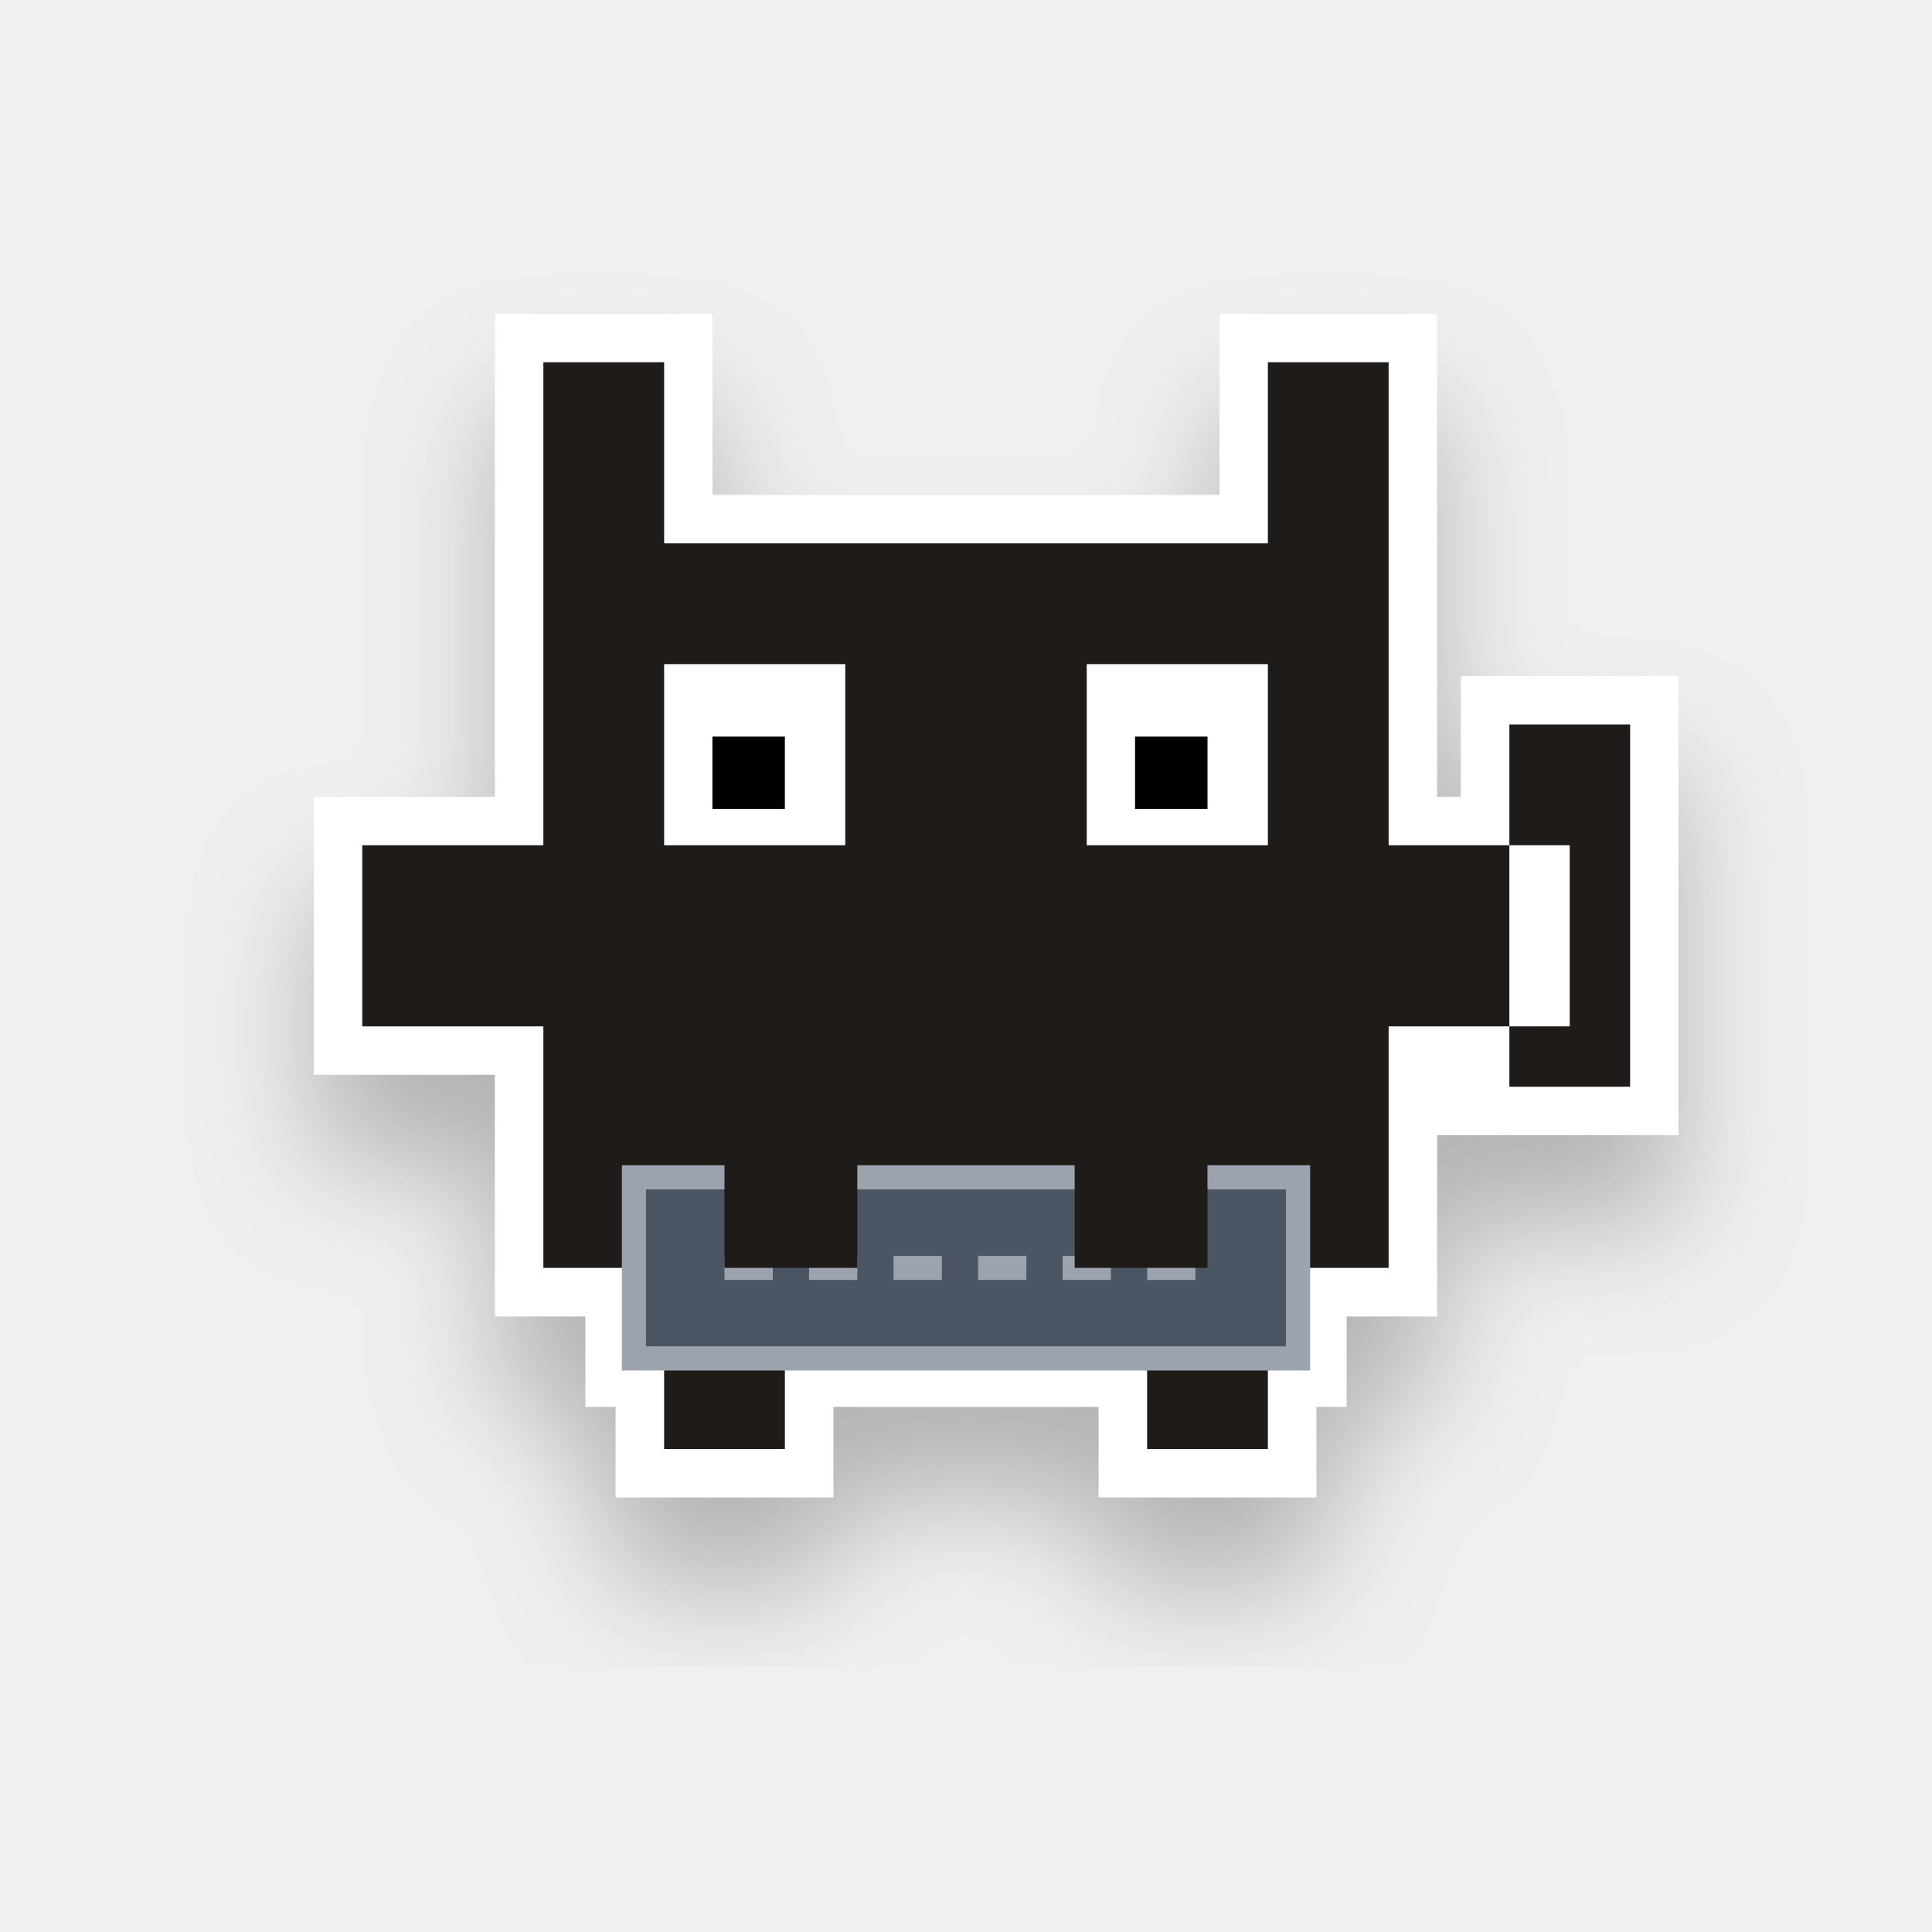
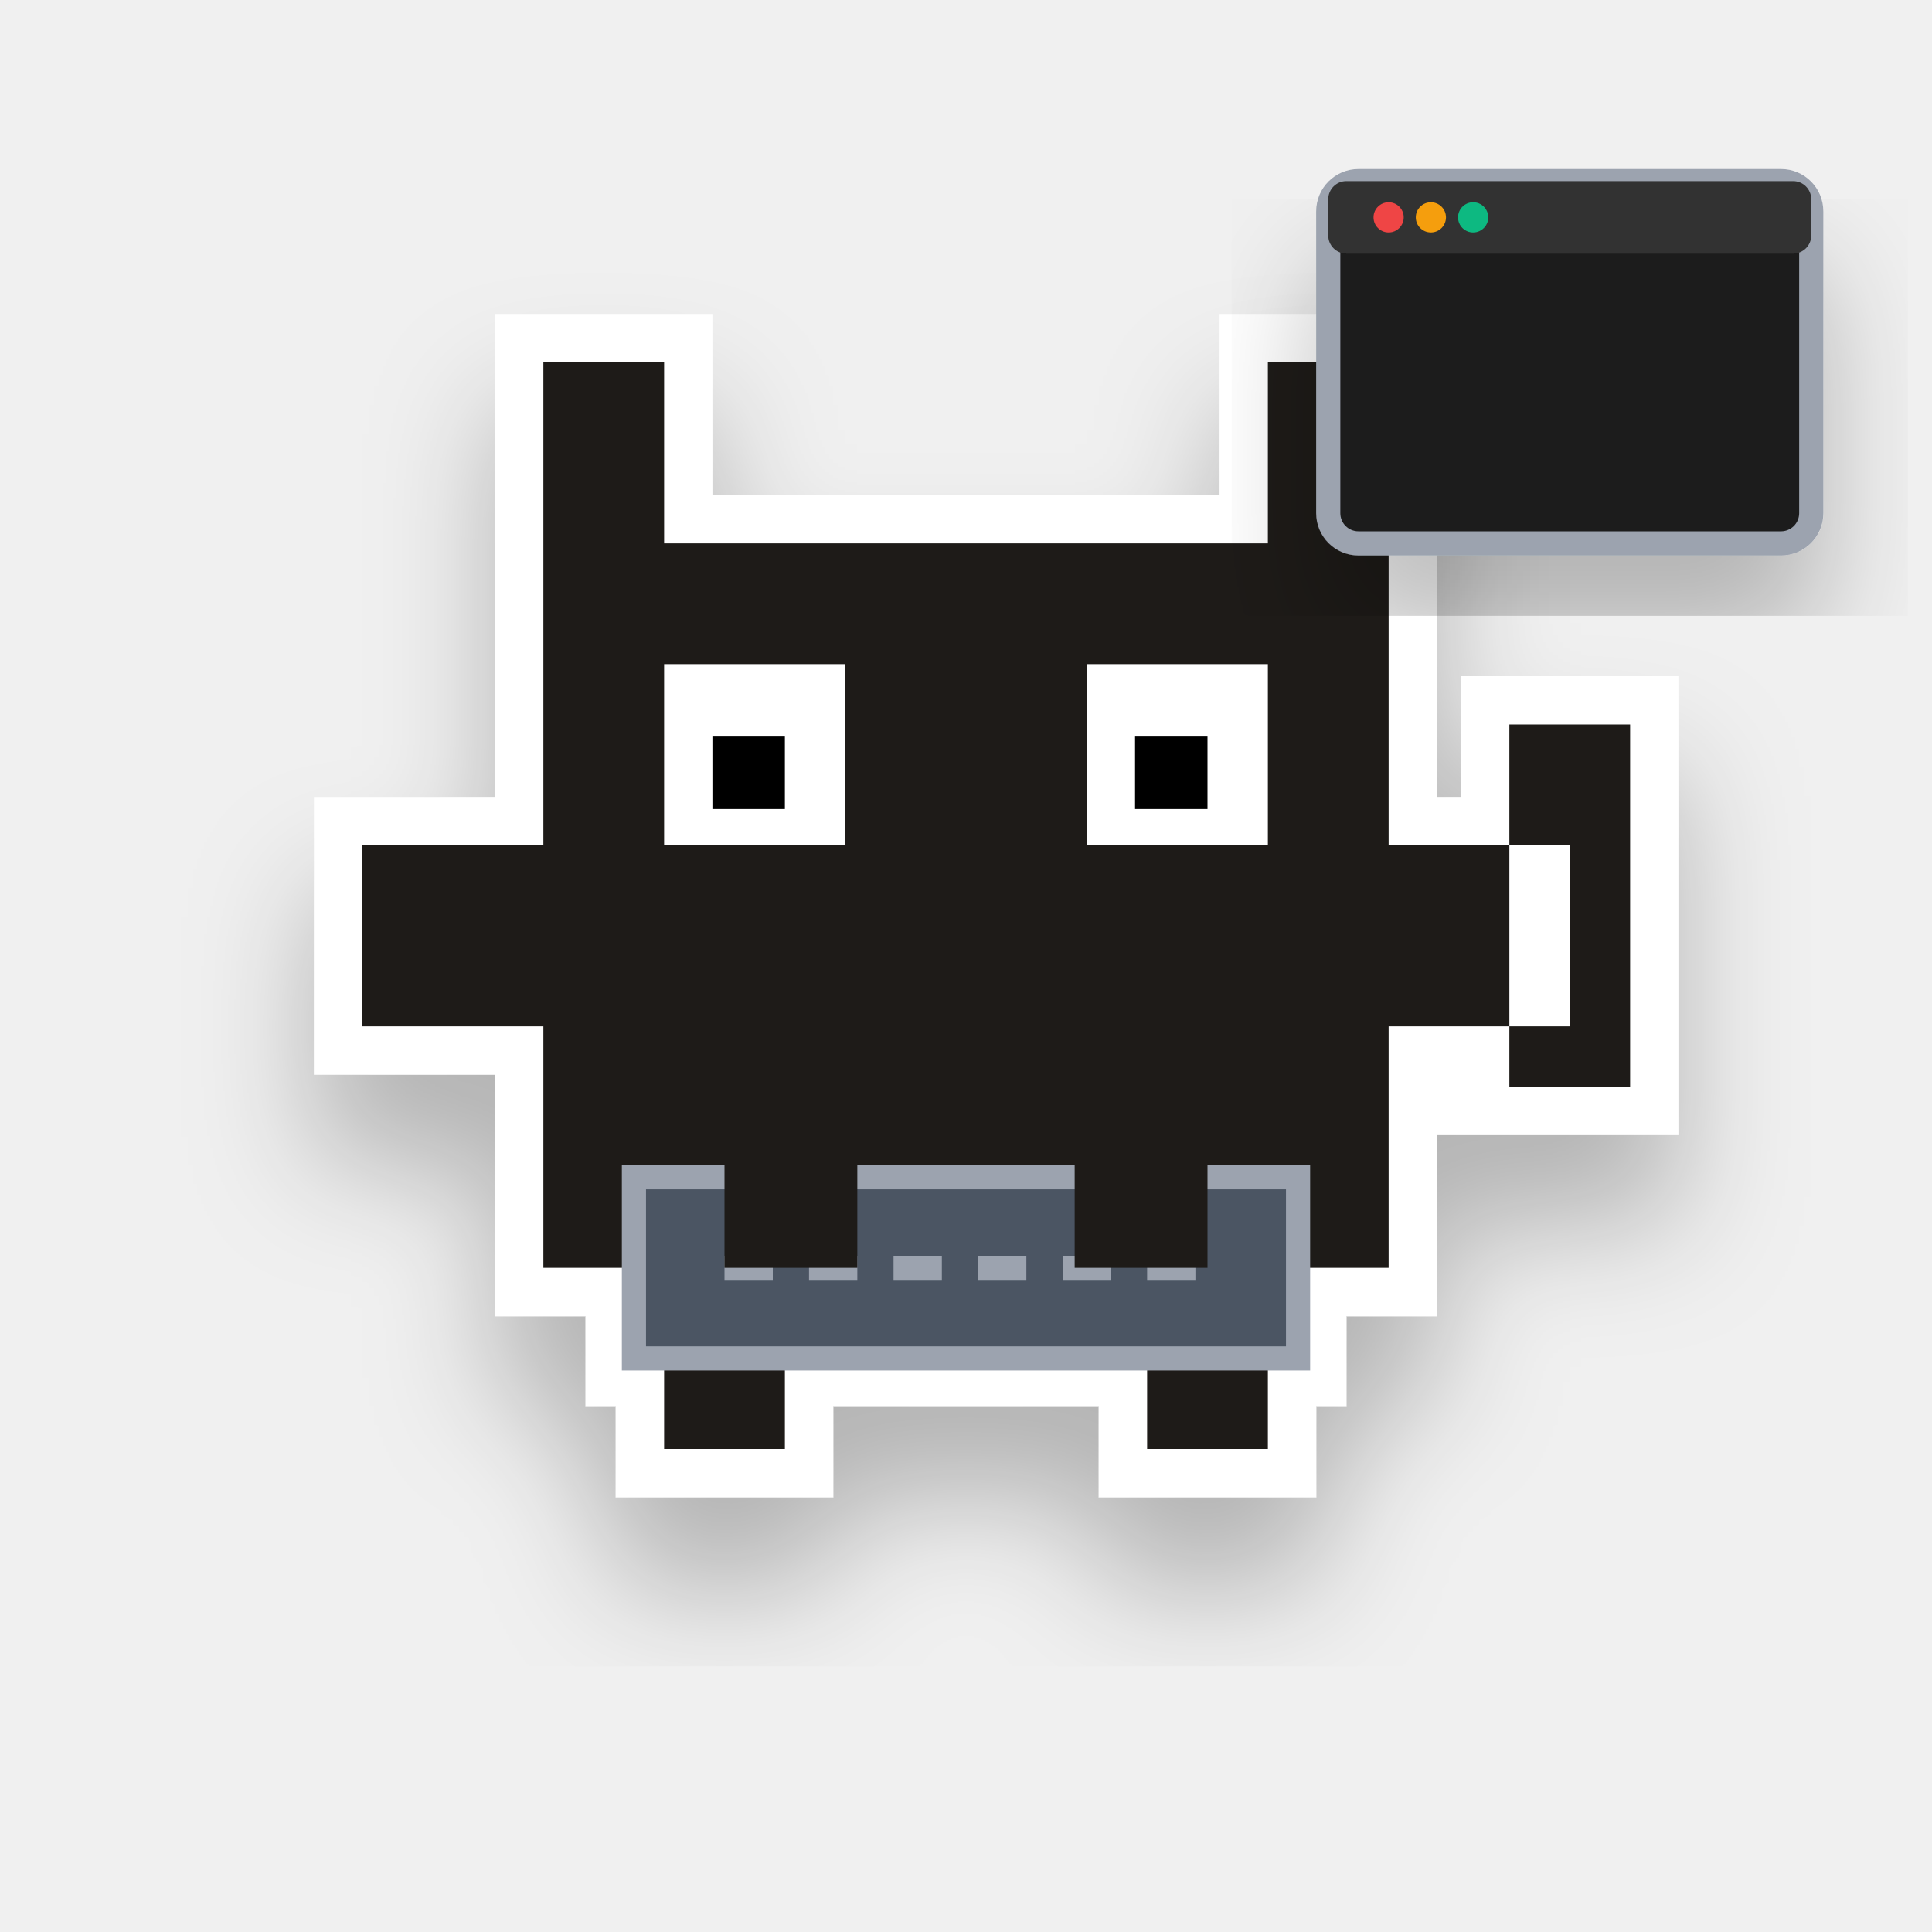
<svg xmlns="http://www.w3.org/2000/svg" viewBox="0 0 32 32">
  <defs>
    <filter id="shadow" x="-20%" y="-20%" width="140%" height="140%">
      <feDropShadow dx="0" dy="1.5" stdDeviation="1" flood-color="#000" flood-opacity="0.25" />
    </filter>
  </defs>
  <style>
    @keyframes type-left {
      0%, 100% { transform: translateY(0px); }
      50% { transform: translateY(1.8px); }
    }
    @keyframes type-right {
      0%, 100% { transform: translateY(1.8px); }
      50% { transform: translateY(0px); }
    }
    .left-paw {
      animation: type-left 0.15s infinite ease-in-out;
    }
    .right-paw {
      animation: type-right 0.15s infinite ease-in-out;
    }
+     @keyframes type-code-1 {
+       0%, 100% { width: 0; }
+       15%, 85% { width: 4.5px; }
+     }
+     @keyframes type-code-2 {
+       0%, 20%, 100% { width: 0; }
+       35%, 85% { width: 5.5px; }
+     }
+     @keyframes type-code-3 {
+       0%, 40%, 100% { width: 0; }
+       55%, 85% { width: 3.5px; }
+     }
+     @keyframes type-code-4 {
+       0%, 60%, 100% { width: 0; }
+       75%, 85% { width: 5px; }
+     }
+     .code-line-1 {
+       animation: type-code-1 1.5s infinite steps(4, end);
+     }
+     .code-line-2 {
+       animation: type-code-2 1.5s infinite steps(5, end);
+     }
+     .code-line-3 {
+       animation: type-code-3 1.5s infinite steps(3, end);
+     }
+     .code-line-4 {
+       animation: type-code-4 1.5s infinite steps(5, end);
+     }
  </style>
  <g transform="translate(4, 4)">
    <g fill="#ffffff" stroke="#ffffff" stroke-width="1.6" stroke-linejoin="miter" filter="url(#shadow)">
      <path d="M 5 5 L 5 2 H 7 V 5 H 17 V 2 H 19 V 5 V 10 H 22 V 13 H 19 V 14 H 23 V 8 H 21 V 14 H 19 V 17 H 17 V 20 H 15 V 17 H 9 V 20 H 7 V 17 H 5 V 13 H 2 V 10 H 5 Z" />
      <rect x="6.5" y="15.5" width="11" height="3" />
      <rect class="left-paw" x="8" y="13.5" width="2.2" height="3.5" />
      <rect class="right-paw" x="13.8" y="13.5" width="2.2" height="3.5" />
    </g>
    <path d="M 5 5 L 5 2 H 7 V 5 H 17 V 2 H 19 V 5 V 10 H 22 V 13 H 19 V 14 H 23 V 8 H 21 V 14 H 19 V 17 H 17 V 20 H 15 V 17 H 9 V 20 H 7 V 17 H 5 V 13 H 2 V 10 H 5 Z" fill="#1E1B18" />
    <rect x="6.5" y="15.5" width="11" height="3" fill="#4b5563" stroke="#9ca3af" stroke-width="0.4" />
    <line x1="8" y1="17" x2="16" y2="17" stroke="#9ca3af" stroke-width="0.4" stroke-dasharray="0.8 0.6" />
    <rect class="left-paw" x="8" y="13.5" width="2.2" height="3.5" fill="#1E1B18" />
    <rect class="right-paw" x="13.8" y="13.5" width="2.2" height="3.5" fill="#1E1B18" />
    <rect x="7" y="7" width="3" height="3" fill="#ffffff" />
    <rect x="14" y="7" width="3" height="3" fill="#ffffff" />
    <rect x="7.8" y="8.2" width="1.2" height="1.2" fill="#000000" />
    <rect x="14.8" y="8.2" width="1.2" height="1.2" fill="#000000" />
  </g>
+   <g class="cmd-window" filter="url(#shadow)">
+     <rect x="22" y="3" width="8" height="6" rx="0.5" fill="#1e1e1e" stroke="#9ca3af" stroke-width="0.4" />
+     <rect x="22" y="3" width="8" height="1.2" rx="0.3" fill="#333333" />
+     <circle cx="23.0" cy="3.6" r="0.25" fill="#ef4444" />
+     <circle cx="23.7" cy="3.6" r="0.25" fill="#f59e0b" />
+     <circle cx="24.4" cy="3.6" r="0.25" fill="#10b981" />
+     <rect class="code-line-1" x="23" y="4.8" width="0" height="0.4" fill="#22c55e" />
+     <rect class="code-line-2" x="23" y="5.6" width="0" height="0.4" fill="#22c55e" />
+     <rect class="code-line-3" x="23" y="6.4" width="0" height="0.4" fill="#22c55e" />
+     <rect class="code-line-4" x="23" y="7.2" width="0" height="0.4" fill="#22c55e" />
+   </g>
</svg>
